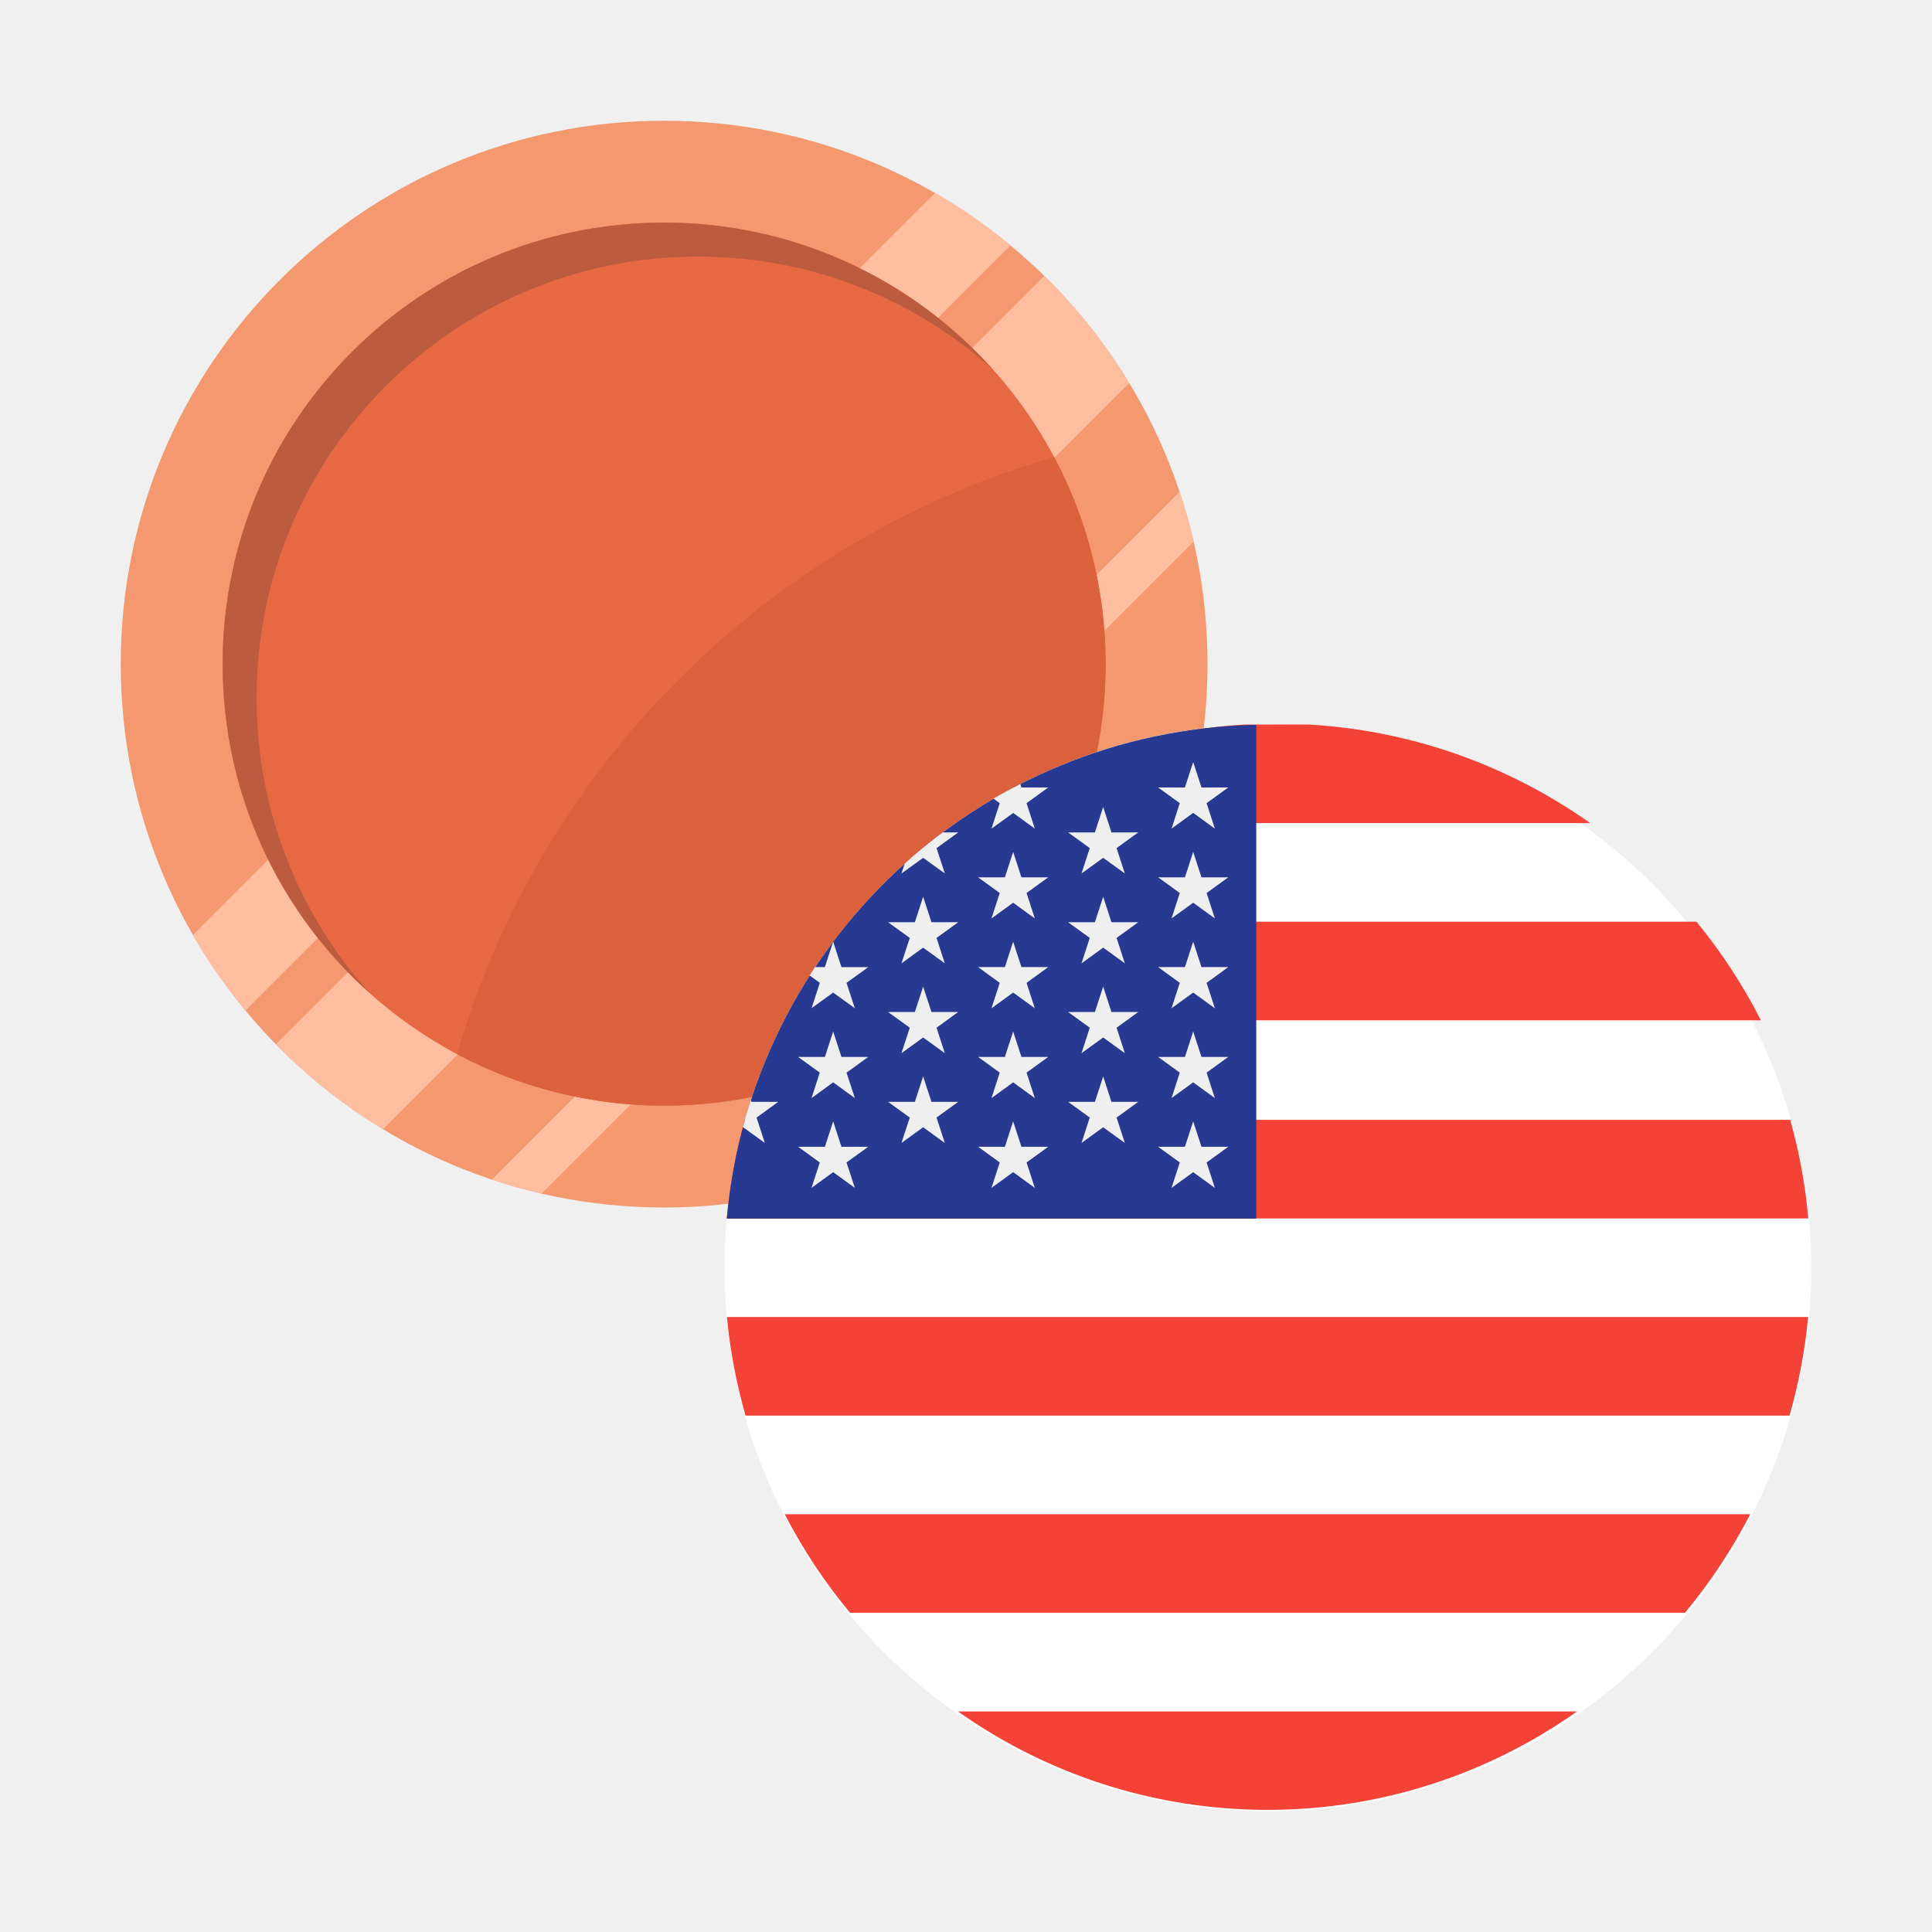
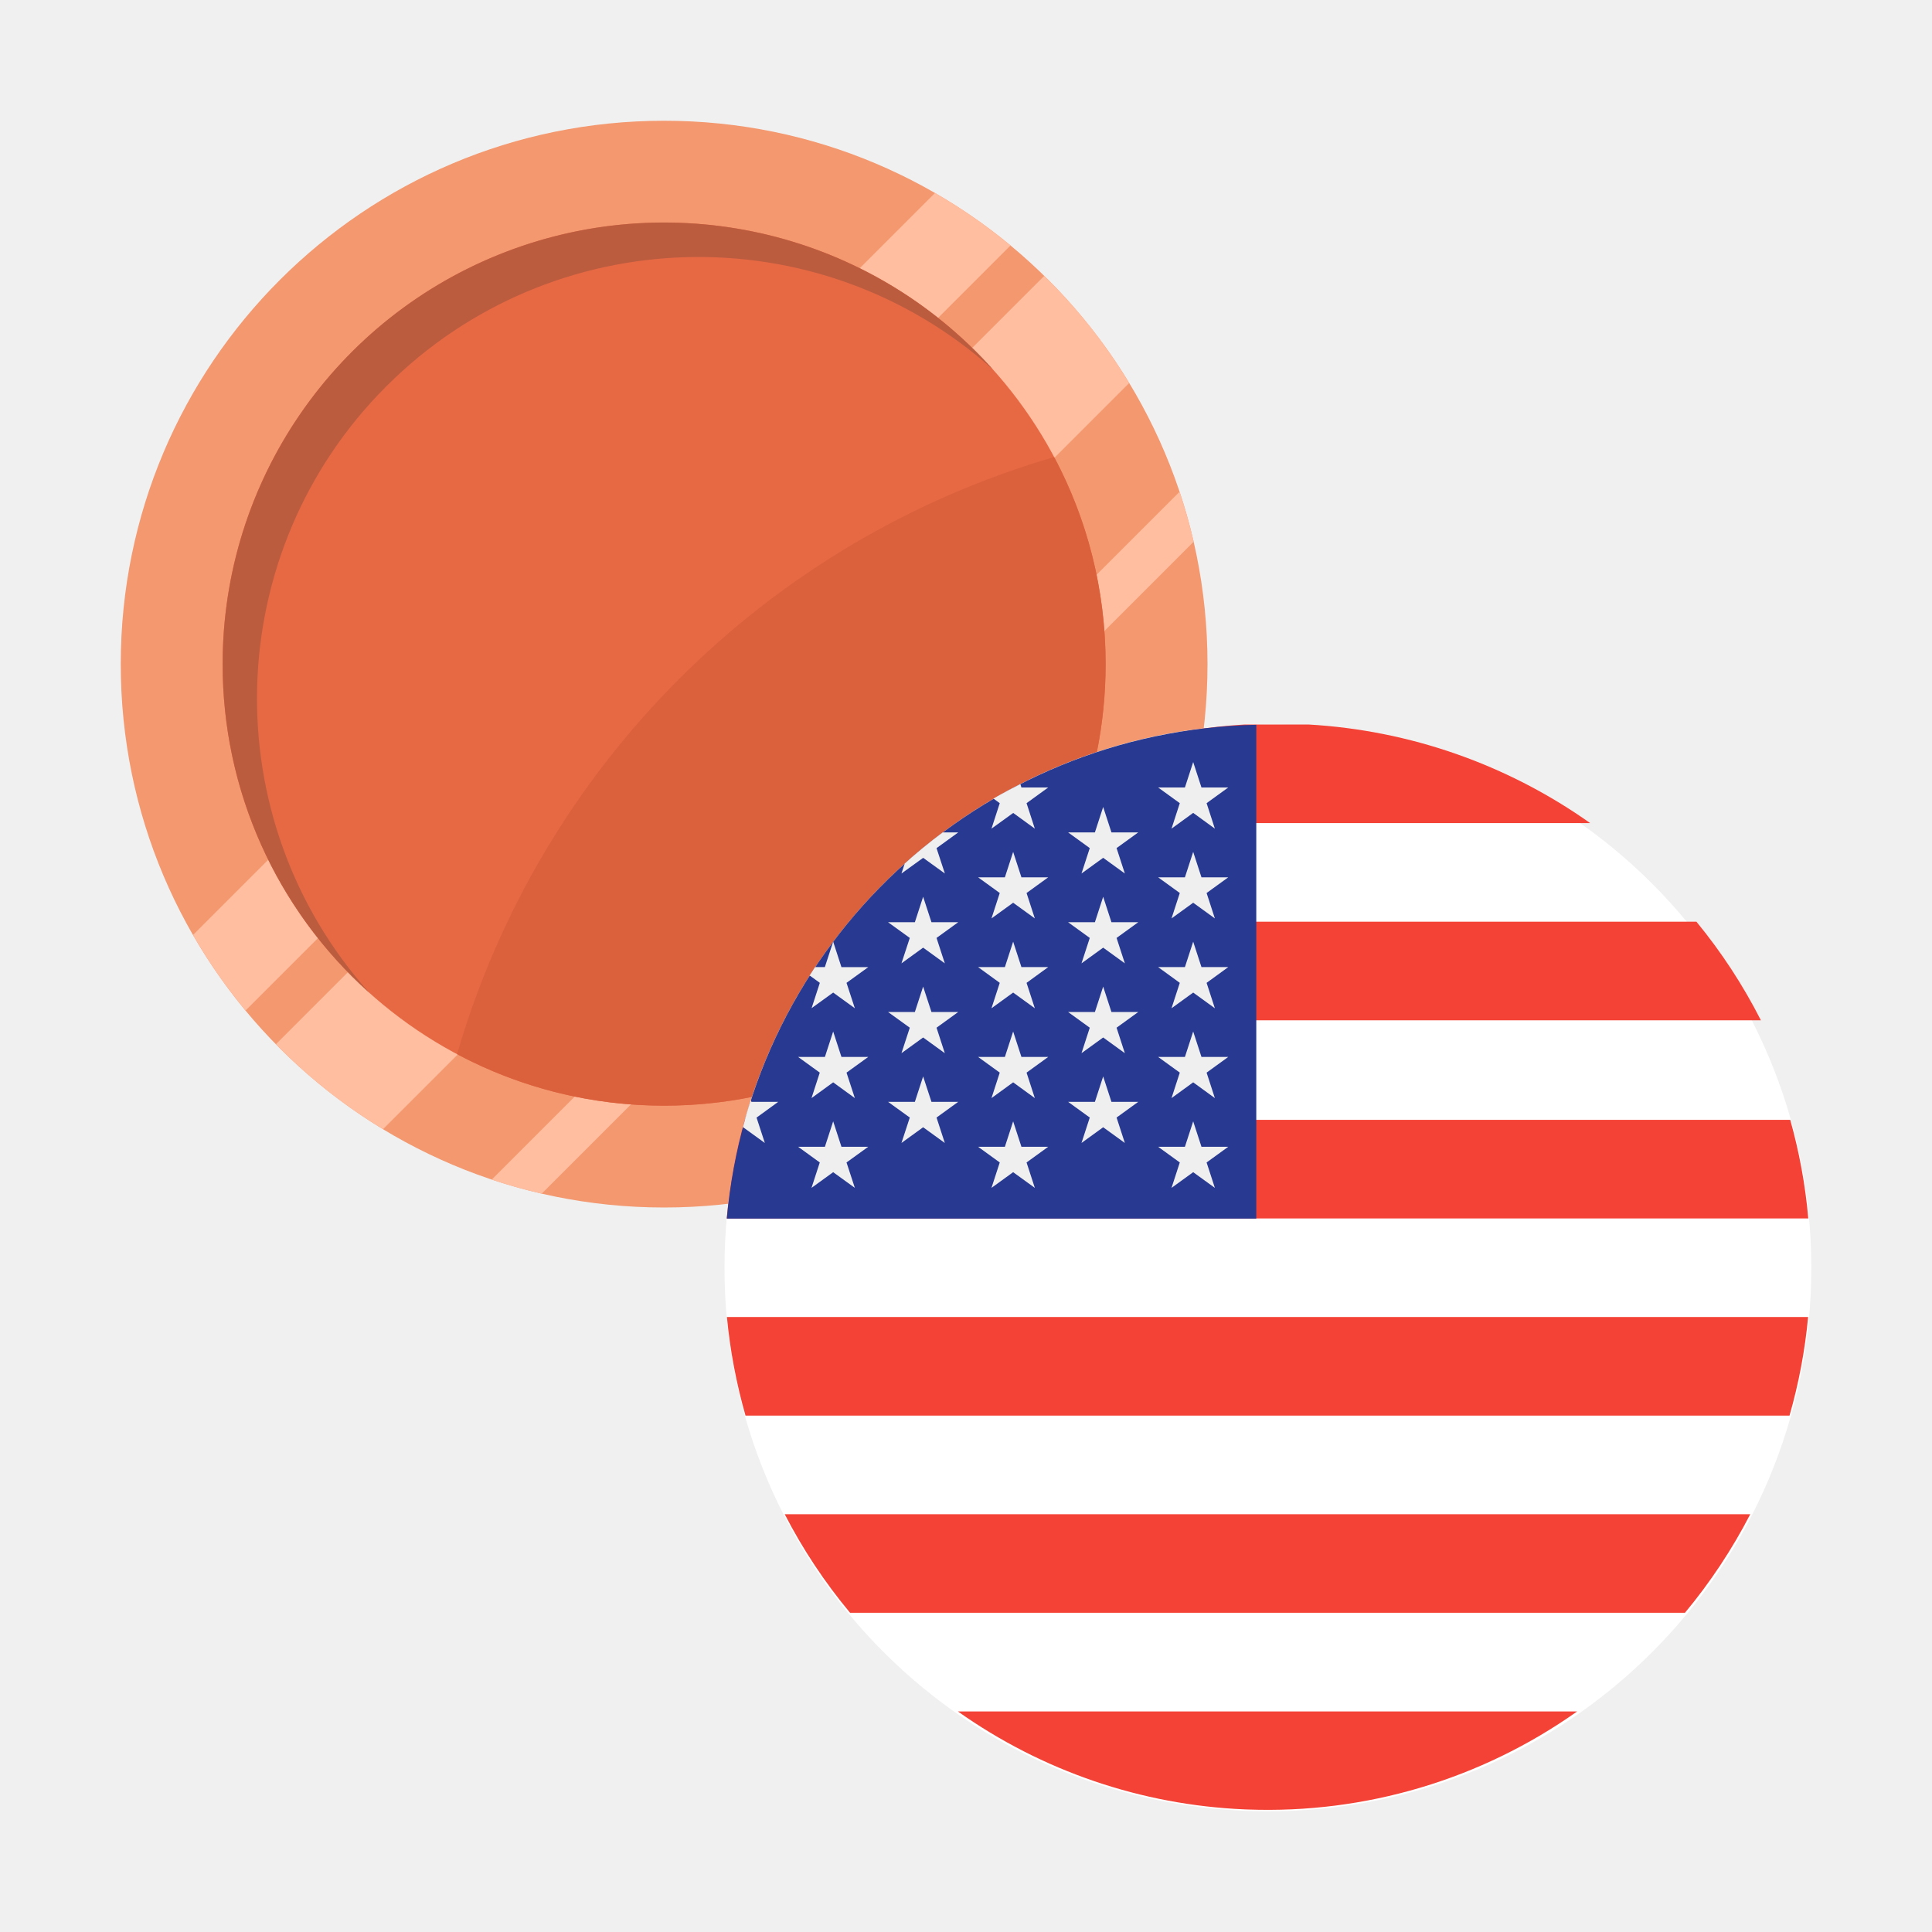
- <svg xmlns="http://www.w3.org/2000/svg" width="32" height="32" viewBox="0 0 32 32">
-   <g fill="none" fill-rule="evenodd">
-     <g>
-       <g>
-         <g>
-           <g>
-             <g>
-               <g>
-                 <g transform="translate(-643, -1844) translate(0, 1273) translate(324, 498) translate(0, 48) translate(154, 25) translate(165, 0) translate(2, 2)">
-                   <circle cx="9" cy="9" r="9" fill="#F3986F" fill-rule="nonzero" />
-                   <path fill="#FFBEA0" fill-rule="nonzero" d="M14.738 2.066c-.39-.324-.81-.615-1.251-.87l-12.29 12.29c.254.443.545.861.87 1.252L14.737 2.066zM4.344 16.703c-.65-.393-1.247-.867-1.775-1.407L15.296 2.569c.54.528 1.014 1.125 1.407 1.775l-12.36 12.36zM6.973 17.77c-.281-.064-.558-.142-.828-.232L17.538 6.145c.09.27.168.547.233.828L6.973 17.77z" />
-                   <g fill-rule="nonzero" transform="translate(1, 1)">
-                     <circle cx="8" cy="8" r="7.313" fill="#E76944" />
-                     <path fill="#DB613D" d="M8 15.313c4.039 0 7.312-3.274 7.312-7.313 0-1.24-.308-2.407-.852-3.43C9.7 5.948 5.948 9.7 4.57 14.46c1.023.544 2.19.853 3.43.853z" />
-                   </g>
-                   <path fill="#BC5C3F" fill-rule="nonzero" d="M14.444 4.118C13.15 2.957 11.44 2.25 9.562 2.25c-4.038 0-7.312 3.274-7.312 7.313 0 1.876.707 3.587 1.868 4.881-1.492-1.338-2.43-3.282-2.43-5.444C1.688 4.961 4.96 1.687 9 1.687c2.162 0 4.106.94 5.444 2.431z" />
-                   <path fill="#FFF" fill-rule="nonzero" d="M10 19c0-4.97 4.03-9 9-9s9 4.03 9 9-4.03 9-9 9-9-4.03-9-9z" />
-                   <path fill="#F44336" d="M18.62 10c-1.734.1-3.335.69-4.668 1.633h10.386C23.005 10.69 21.405 10.1 19.671 10H18.62zm-6.428 3.266c-.412.501-.77 1.049-1.067 1.633h16.041c-.298-.584-.655-1.132-1.068-1.633H12.192zm-2.155 4.915c.05-.56.15-1.106.298-1.633h17.317c.148.527.25 1.072.299 1.633H10.037zm.003 1.633c.053.561.158 1.107.308 1.633H27.64c.151-.526.256-1.072.308-1.633H10.041zm2.04 4.899c-.419-.501-.781-1.049-1.083-1.633H26.99c-.302.584-.665 1.132-1.082 1.633H12.08zm6.533 3.256l.028.001.027.001c.108.004.217.006.326.006 1.907 0 3.673-.604 5.128-1.63H13.866c1.357.958 2.986 1.547 4.747 1.622z" />
-                   <path fill="#283991" fill-rule="nonzero" d="M18.808 10.005c-4.609.094-8.365 3.652-8.77 8.179h8.77v-8.18z" />
-                   <path fill="#EFEFEF" fill-rule="nonzero" d="M11.8 15.085L11.937 15.506 12.381 15.506 12.021 15.766 12.159 16.188 11.8 15.927 11.441 16.188 11.578 15.766 11.219 15.506 11.663 15.506zM11.8 16.573L11.937 16.994 12.381 16.994 12.021 17.254 12.159 17.675 11.8 17.415 11.441 17.675 11.578 17.254 11.219 16.994 11.663 16.994zM13.29 12.853L13.428 13.275 13.871 13.275 13.512 13.535 13.649 13.956 13.29 13.696 12.931 13.956 13.069 13.535 12.709 13.275 13.153 13.275zM13.29 14.341L13.428 14.762 13.871 14.762 13.512 15.022 13.649 15.444 13.29 15.184 12.931 15.444 13.069 15.022 12.709 14.762 13.153 14.762zM13.29 15.829L13.428 16.25 13.871 16.25 13.512 16.51 13.649 16.931 13.29 16.671 12.931 16.931 13.069 16.51 12.709 16.25 13.153 16.25zM10.668 16.931l-.137-.42.359-.261h-.444l-.01-.03c-.049.15-.093.302-.133.456l.006-.005.359.26zM11.44 14.7l.36-.26.359.26-.138-.421.36-.26h-.444l-.137-.422-.138.421H11.5l-.09.139.169.122-.137.421zM13.29 12.208l.36.26-.138-.42.36-.261h-.257c-.218.162-.428.334-.63.516l-.054.165.36-.26zM14.422 11.725l.36-.26.358.26-.137-.422.359-.26h-.444l-.018-.056c-.15.076-.3.156-.445.24l.104.076-.137.422zM14.781 12.11L14.918 12.531 15.362 12.531 15.003 12.791 15.14 13.212 14.781 12.952 14.422 13.212 14.559 12.791 14.2 12.531 14.644 12.531zM14.781 13.597L14.918 14.018 15.362 14.018 15.003 14.279 15.14 14.7 14.781 14.44 14.422 14.7 14.559 14.279 14.2 14.018 14.644 14.018zM14.781 15.085L14.918 15.506 15.362 15.506 15.003 15.766 15.14 16.188 14.781 15.927 14.422 16.188 14.559 15.766 14.2 15.506 14.644 15.506zM14.781 16.573L14.918 16.994 15.362 16.994 15.003 17.254 15.14 17.675 14.781 17.415 14.422 17.675 14.559 17.254 14.2 16.994 14.644 16.994zM16.272 11.366L16.409 11.787 16.853 11.787 16.494 12.047 16.631 12.468 16.272 12.208 15.913 12.468 16.05 12.047 15.691 11.787 16.135 11.787zM16.272 12.853L16.409 13.275 16.853 13.275 16.494 13.535 16.631 13.956 16.272 13.696 15.913 13.956 16.05 13.535 15.691 13.275 16.135 13.275zM16.272 14.341L16.409 14.762 16.853 14.762 16.494 15.022 16.631 15.444 16.272 15.184 15.913 15.444 16.05 15.022 15.691 14.762 16.135 14.762zM16.272 15.829L16.409 16.25 16.853 16.25 16.494 16.51 16.631 16.931 16.272 16.671 15.913 16.931 16.05 16.51 15.691 16.25 16.135 16.25zM17.763 10.622L17.9 11.043 18.344 11.043 17.985 11.303 18.122 11.725 17.763 11.464 17.404 11.725 17.541 11.303 17.182 11.043 17.626 11.043zM17.763 12.11L17.9 12.531 18.344 12.531 17.985 12.791 18.122 13.212 17.763 12.952 17.404 13.212 17.541 12.791 17.182 12.531 17.626 12.531zM17.763 13.597L17.9 14.018 18.344 14.018 17.985 14.279 18.122 14.7 17.763 14.44 17.404 14.7 17.541 14.279 17.182 14.018 17.626 14.018zM17.763 15.085L17.9 15.506 18.344 15.506 17.985 15.766 18.122 16.188 17.763 15.927 17.404 16.188 17.541 15.766 17.182 15.506 17.626 15.506zM17.763 16.573L17.9 16.994 18.344 16.994 17.985 17.254 18.122 17.675 17.763 17.415 17.404 17.675 17.541 17.254 17.182 16.994 17.626 16.994z" />
-                 </g>
-               </g>
-             </g>
-           </g>
-         </g>
-       </g>
+ <svg xmlns="http://www.w3.org/2000/svg" width="32" height="32">
+   <g transform="translate(2 2)" fill="none" fill-rule="evenodd">
+     <circle cx="9" cy="9" r="9" fill="#F3986F" fill-rule="nonzero" />
+     <path fill="#FFBEA0" fill-rule="nonzero" d="M14.738 2.066a9.04 9.04 0 0 0-1.251-.87l-12.29 12.29c.254.443.545.861.87 1.252l12.67-12.672zM4.344 16.703a8.99 8.99 0 0 1-1.775-1.407L15.296 2.569a8.99 8.99 0 0 1 1.407 1.775l-12.36 12.36zm2.629 1.067a8.806 8.806 0 0 1-.828-.232L17.538 6.145c.09.27.168.547.233.828L6.973 17.77z" />
+     <g fill-rule="nonzero" transform="translate(1 1)">
+       <circle cx="8" cy="8" r="7.313" fill="#E76944" />
+       <path fill="#DB613D" d="M8 15.313A7.312 7.312 0 0 0 15.312 8c0-1.24-.308-2.407-.852-3.43a14.53 14.53 0 0 0-9.89 9.89 7.283 7.283 0 0 0 3.43.853z" />
    </g>
+     <path fill="#BC5C3F" fill-rule="nonzero" d="M14.444 4.118A7.313 7.313 0 0 0 4.118 14.444 7.292 7.292 0 0 1 1.688 9a7.311 7.311 0 0 1 12.756-4.882z" />
+     <path fill="#FFF" fill-rule="nonzero" d="M10 19a9 9 0 1 1 18.001.001A9 9 0 0 1 10 19z" />
+     <path fill="#F44336" d="M18.62 10c-1.734.1-3.335.69-4.668 1.633h10.386A8.952 8.952 0 0 0 19.671 10H18.62zm-6.428 3.266a8.98 8.98 0 0 0-1.067 1.633h16.041a8.984 8.984 0 0 0-1.068-1.633H12.192zm-2.155 4.915c.05-.56.15-1.106.298-1.633h17.317c.148.527.25 1.072.299 1.633H10.037zm.003 1.633a9.06 9.06 0 0 0 .308 1.633H27.64a8.89 8.89 0 0 0 .308-1.633H10.041zm2.04 4.899a8.953 8.953 0 0 1-1.083-1.633H26.99a9.053 9.053 0 0 1-1.082 1.633H12.08zm6.533 3.256.028.001.027.001a8.865 8.865 0 0 0 5.454-1.624H13.866a8.861 8.861 0 0 0 4.747 1.622z" />
+     <path fill="#283991" fill-rule="nonzero" d="M18.808 10.005a8.992 8.992 0 0 0-8.77 8.179h8.77v-8.18z" />
+     <path fill="#EFEFEF" fill-rule="nonzero" d="m11.8 15.085.137.421h.444l-.36.26.138.422-.359-.261-.359.261.137-.422-.359-.26h.444zm0 1.488.137.421h.444l-.36.26.138.421-.359-.26-.359.26.137-.421-.359-.26h.444zm1.49-3.72.138.422h.443l-.359.26.137.421-.359-.26-.359.26.138-.421-.36-.26h.444zm0 1.488.138.421h.443l-.359.26.137.422-.359-.26-.359.26.138-.422-.36-.26h.444zm0 1.488.138.421h.443l-.359.26.137.421-.359-.26-.359.26.138-.421-.36-.26h.444zm-2.622 1.102-.137-.42.359-.261h-.444l-.01-.03c-.049.15-.093.302-.133.456l.006-.005.359.26zm.772-2.231.36-.26.359.26-.138-.421.36-.26h-.444l-.137-.422-.138.421H11.5l-.09.139.169.122-.137.421zm1.85-2.492.36.26-.138-.42.36-.261h-.257a8.636 8.636 0 0 0-.63.516l-.054.165.36-.26zm1.132-.483.36-.26.358.26-.137-.422.359-.26h-.444l-.018-.056c-.15.076-.3.156-.445.24l.104.076-.137.422zm.359.385.137.421h.444l-.359.26.137.421-.359-.26-.359.26.137-.421-.359-.26h.444zm0 1.487.137.421h.444l-.359.261.137.421-.359-.26-.359.26.137-.421-.359-.261h.444zm0 1.488.137.421h.444l-.359.26.137.422-.359-.261-.359.261.137-.422-.359-.26h.444zm0 1.488.137.421h.444l-.359.26.137.421-.359-.26-.359.26.137-.421-.359-.26h.444zm1.491-5.207.137.421h.444l-.359.26.137.421-.359-.26-.359.26.137-.421-.359-.26h.444zm0 1.487.137.422h.444l-.359.26.137.421-.359-.26-.359.26.137-.421-.359-.26h.444zm0 1.488.137.421h.444l-.359.26.137.422-.359-.26-.359.26.137-.422-.359-.26h.444zm0 1.488.137.421h.444l-.359.26.137.421-.359-.26-.359.26.137-.421-.359-.26h.444zm1.491-5.207.137.421h.444l-.359.26.137.422-.359-.261-.359.261.137-.422-.359-.26h.444zm0 1.488.137.421h.444l-.359.26.137.421-.359-.26-.359.26.137-.421-.359-.26h.444zm0 1.487.137.421h.444l-.359.261.137.421-.359-.26-.359.26.137-.421-.359-.261h.444zm0 1.488.137.421h.444l-.359.26.137.422-.359-.261-.359.261.137-.422-.359-.26h.444zm0 1.488.137.421h.444l-.359.26.137.421-.359-.26-.359.26.137-.421-.359-.26h.444z" />
  </g>
</svg>
